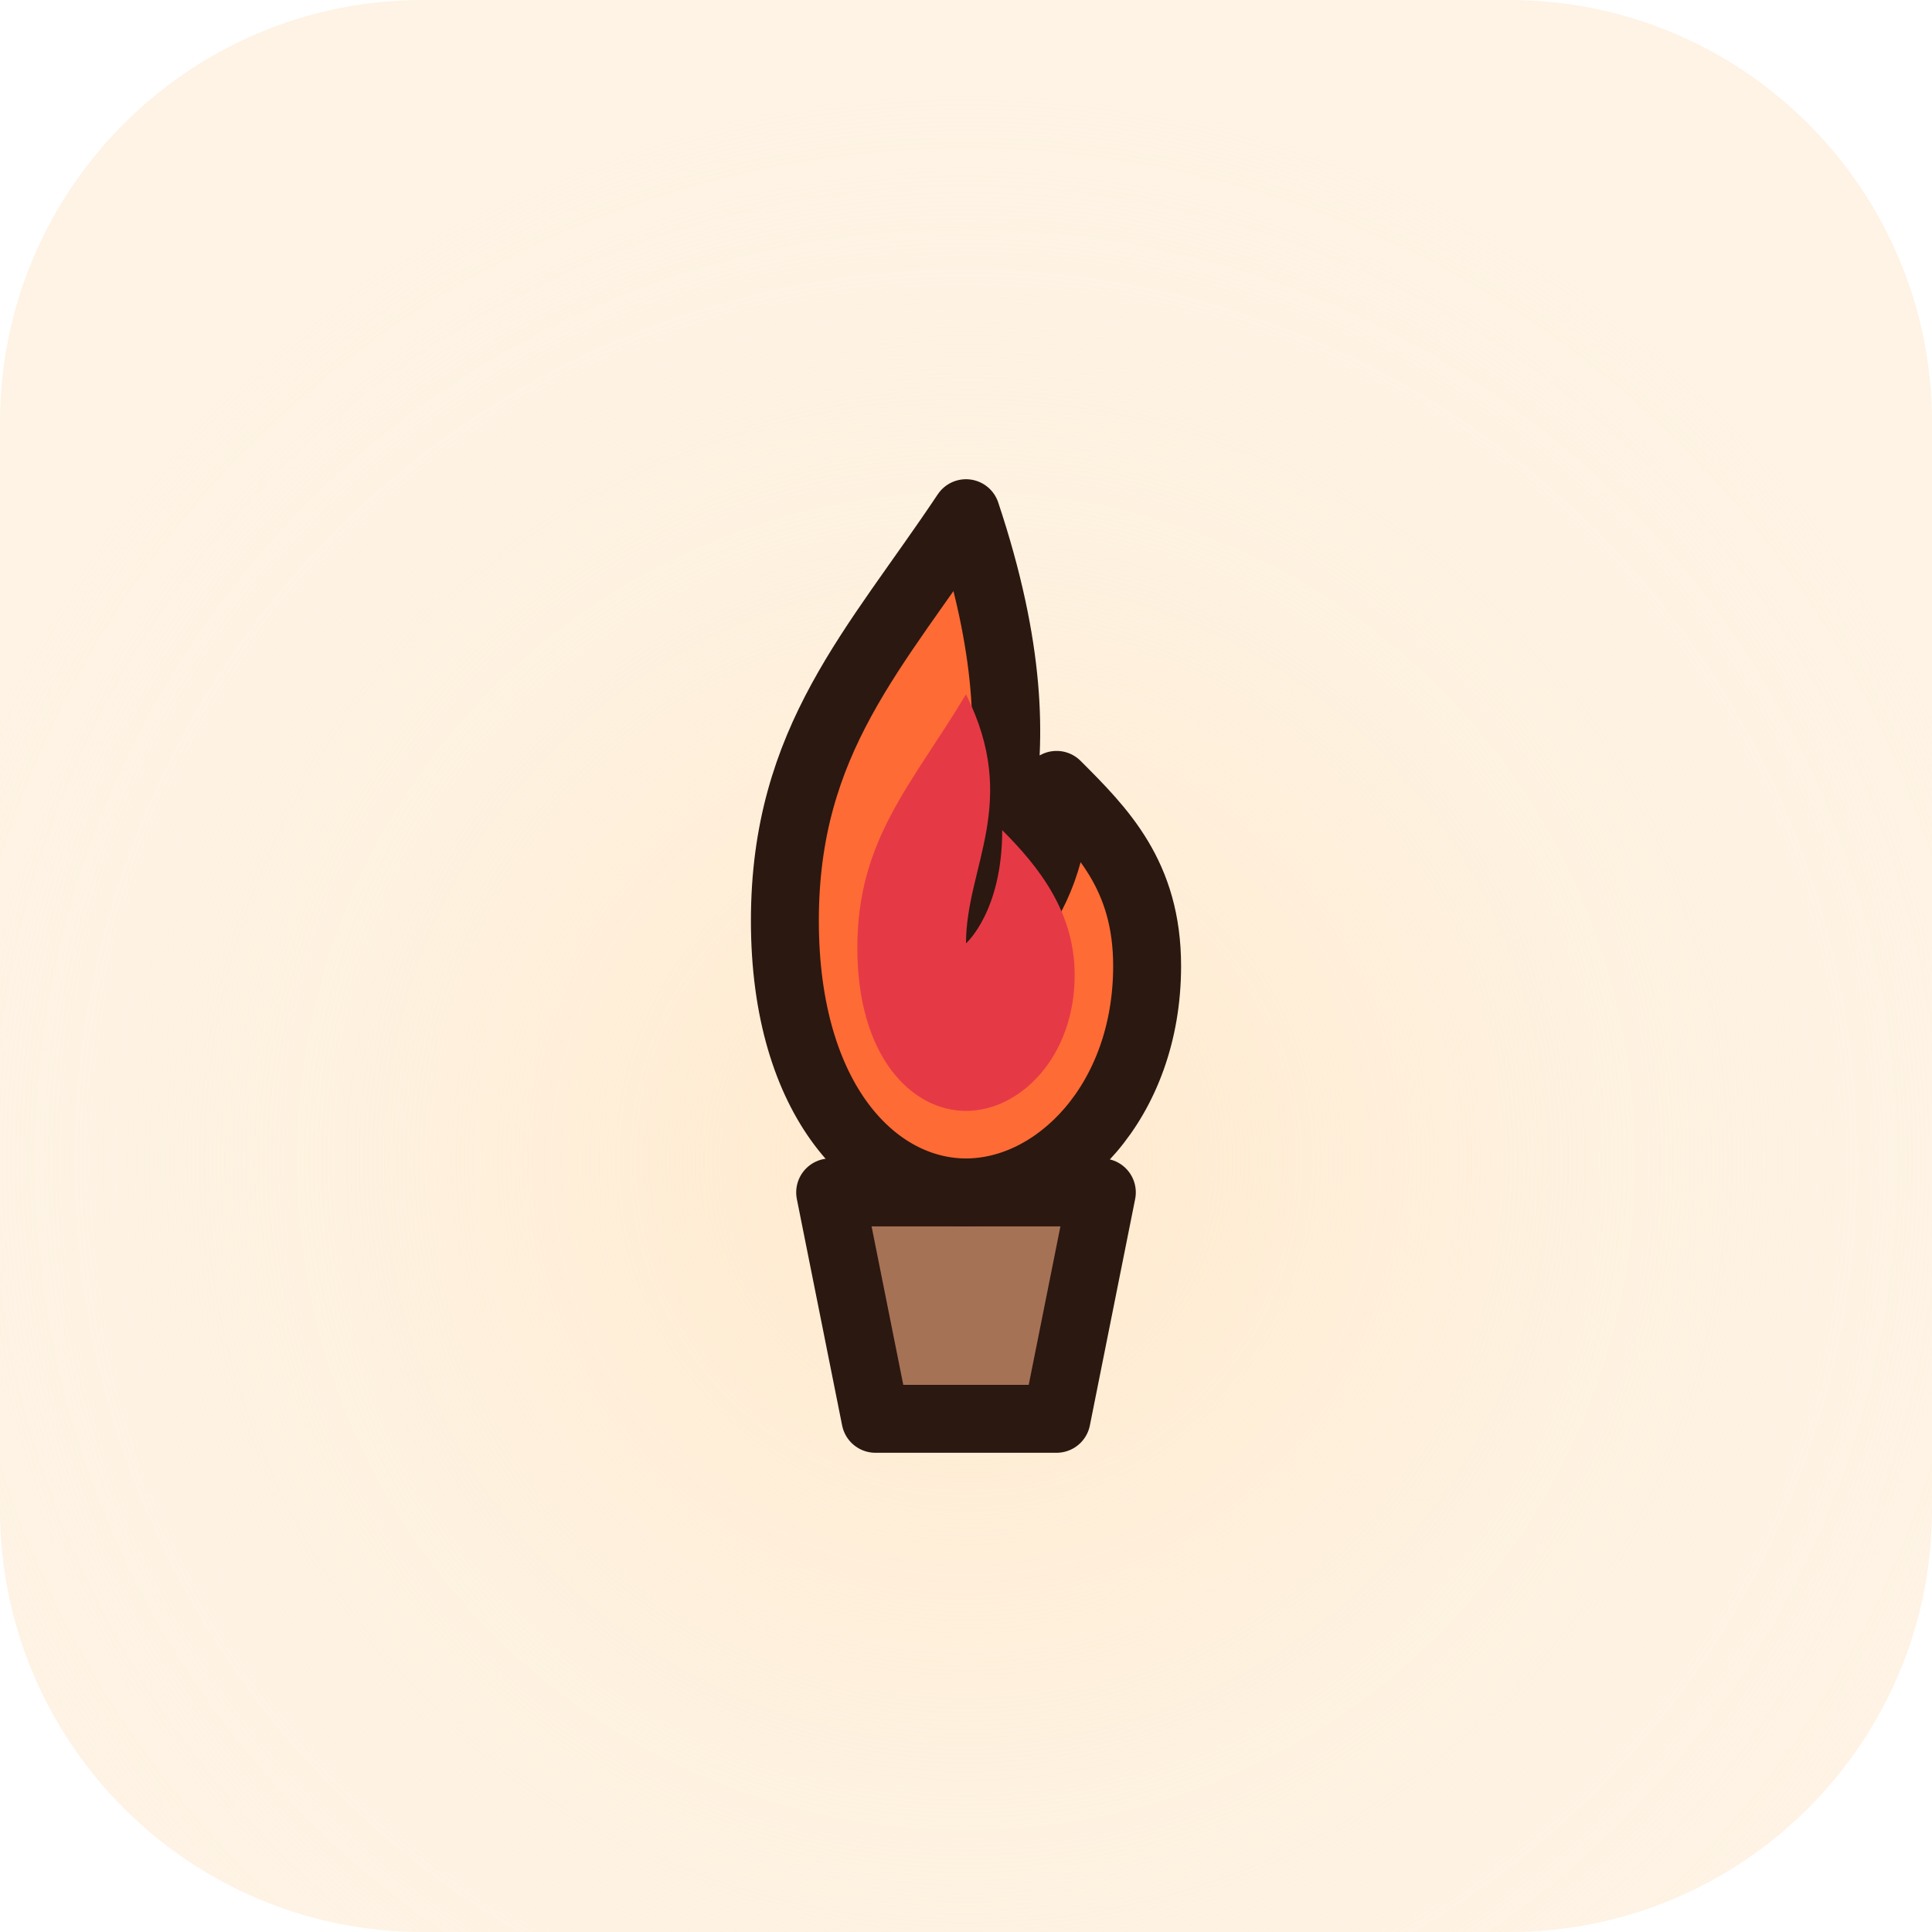
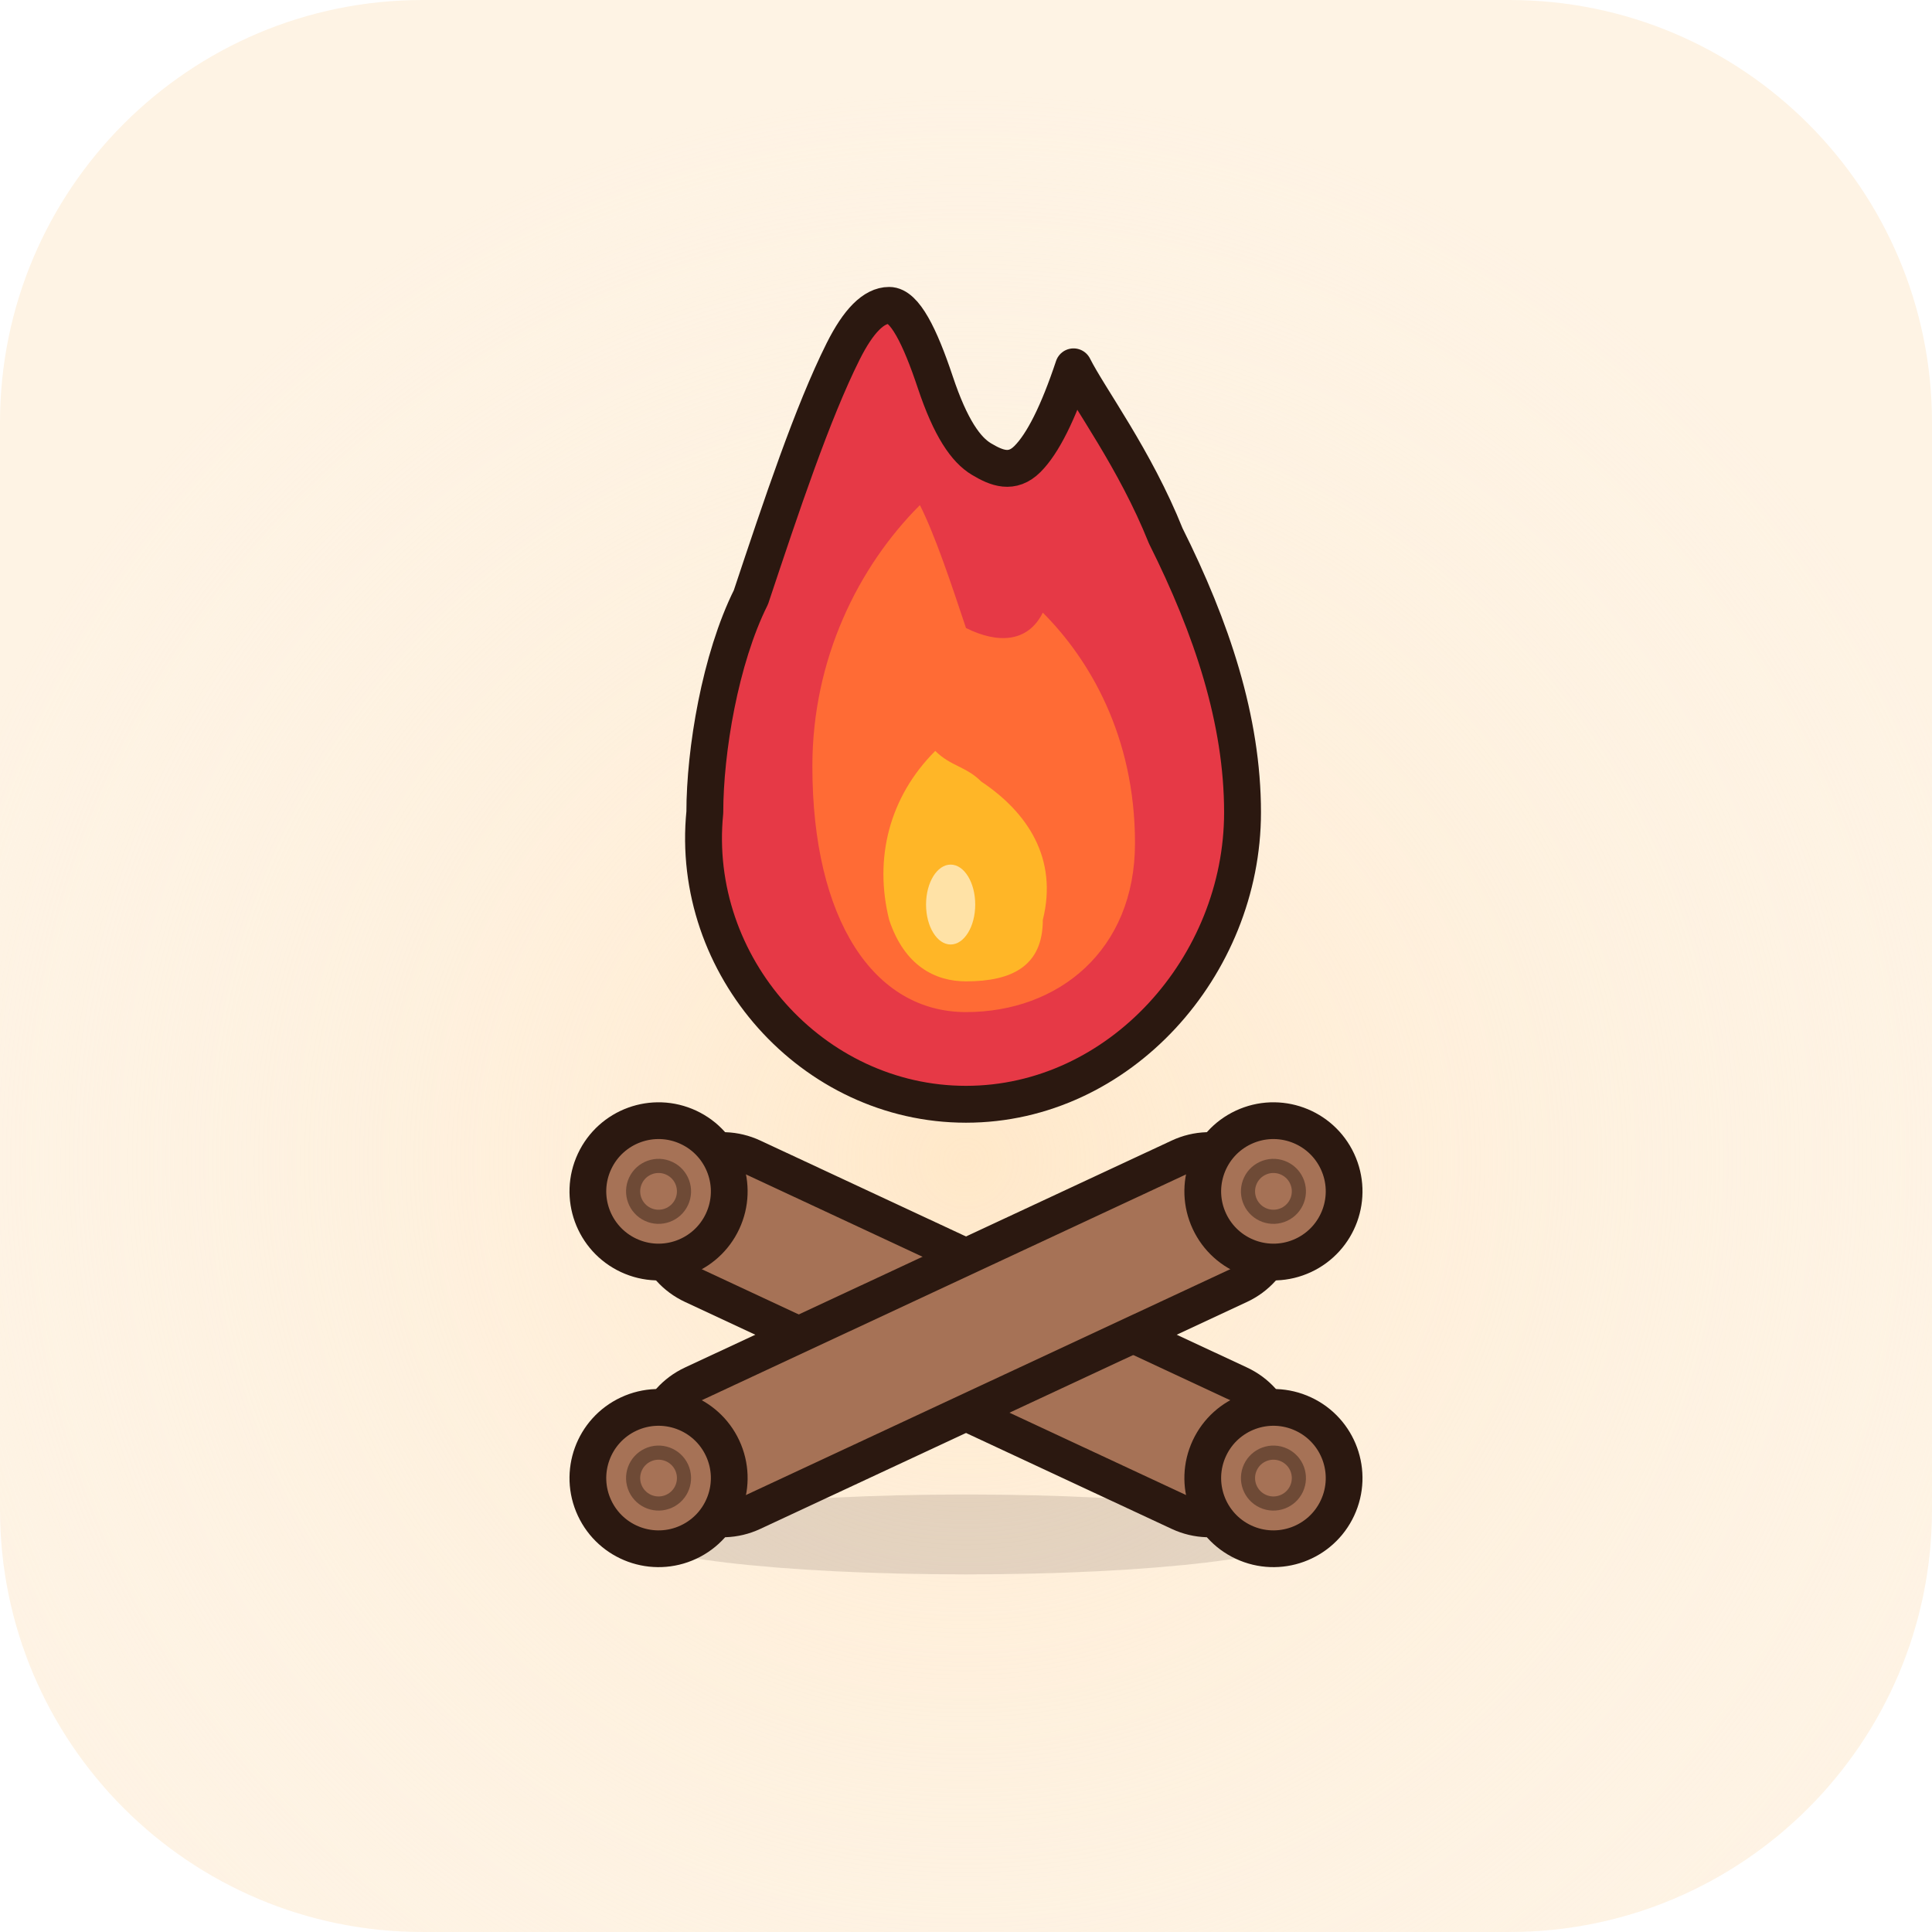
- <svg xmlns="http://www.w3.org/2000/svg" viewBox="0 0 512 512" fill="none">
-   <rect width="512" height="512" rx="112" fill="#fef3e4" />
+ <svg xmlns="http://www.w3.org/2000/svg" viewBox="0 0 512 512">
  <defs>
    <radialGradient id="warmth" cx="50%" cy="60%" r="55%">
-       <stop offset="0%" stop-color="#ffe8c9" stop-opacity="1" />
+       <stop offset="0%" stop-color="#ffe8c9" />
      <stop offset="100%" stop-color="#fef3e4" stop-opacity="0" />
    </radialGradient>
  </defs>
+   <rect width="512" height="512" rx="112" fill="#fef3e4" />
  <rect width="512" height="512" rx="112" fill="url(#warmth)" />
-   <g transform="translate(256, 256) scale(12) translate(-12, -12)">
-     <path d="M9 17 L 15 17 L 14 22 L 10 22 Z" fill="#a67256" stroke="#2b1810" stroke-width="1.5" stroke-linejoin="round" />
-     <path d="M12 2 C 10 5, 8 7, 8 11 C 8 15, 10 17, 12 17 C 14 17, 16 15, 16 12 C 16 10, 15 9, 14 8 C 14 11, 12 12, 12 12 C 12 10, 14 8, 12 2 Z" fill="#ff6b35" stroke="#2b1810" stroke-width="1.5" stroke-linejoin="round" />
-     <path d="M12 6 C 10.8 8, 9.6 9.2, 9.6 11.6 C 9.6 14, 10.8 15.2, 12 15.2 C 13.2 15.2, 14.4 14, 14.4 12.2 C 14.4 10.8, 13.6 9.8, 12.8 9 C 12.8 10.8, 12 11.5, 12 11.5 C 12 9.8, 13.2 8.4, 12 6 Z" fill="#e63946" />
-   </g>
+   <svg x="28" y="28" width="456" height="456" viewBox="0 0 56 56" preserveAspectRatio="xMidYMid meet">
+     <ellipse cx="28" cy="46.5" rx="11" ry="1.3" fill="#2b1810" opacity="0.13" />
+     <g transform="translate(28, 40) scale(0.92)">
+       <g transform="rotate(25)">
+         <rect x="-12" y="-2.5" width="24" height="5" rx="2.5" fill="#a67256" stroke="#2b1810" stroke-width="1.3" stroke-linejoin="round" />
+         <circle cx="-12" cy="0" r="2.5" fill="#a67256" stroke="#2b1810" stroke-width="1.3" />
+         <circle cx="-12" cy="0" r="0.9" fill="none" stroke="#2b1810" stroke-width="0.5" opacity="0.45" />
+         <circle cx="12" cy="0" r="2.5" fill="#a67256" stroke="#2b1810" stroke-width="1.3" />
+         <circle cx="12" cy="0" r="0.9" fill="none" stroke="#2b1810" stroke-width="0.5" opacity="0.45" />
+       </g>
+       <g transform="rotate(-25)">
+         <rect x="-12" y="-2.5" width="24" height="5" rx="2.5" fill="#a67256" stroke="#2b1810" stroke-width="1.3" stroke-linejoin="round" />
+         <circle cx="-12" cy="0" r="2.5" fill="#a67256" stroke="#2b1810" stroke-width="1.3" />
+         <circle cx="-12" cy="0" r="0.9" fill="none" stroke="#2b1810" stroke-width="0.5" opacity="0.45" />
+         <circle cx="12" cy="0" r="2.5" fill="#a67256" stroke="#2b1810" stroke-width="1.3" />
+         <circle cx="12" cy="0" r="0.9" fill="none" stroke="#2b1810" stroke-width="0.5" opacity="0.45" />
+       </g>
+     </g>
+     <svg x="12" y="4" width="32" height="32" viewBox="0 0 32 32" preserveAspectRatio="xMidYMid meet">
+       <path d="M12 4 C 11 6, 10 9, 9 12 C 8 14, 7.5 17, 7.5 19 C 7 24, 11 28.5, 16 28.5 C 21 28.5, 25 24, 25 19 C 25 16, 24 13, 22.5 10 C 21.5 7.5, 20 5.5, 19.5 4.5 C 19 6, 18.5 7, 18 7.5 C 17.5 8, 17 7.8, 16.5 7.5 C 16 7.2, 15.5 6.5, 15 5 C 14.5 3.5, 14 2.5, 13.5 2.5 C 13 2.5, 12.5 3, 12 4 Z" fill="#e63946" stroke="#2b1810" stroke-width="1.2" stroke-linejoin="round" />
+       <path d="M14.5 9 C 12.5 11, 11 14, 11 17.5 C 11 22.5, 13 25.5, 16 25.5 C 19 25.5, 21.5 23.5, 21.5 20 C 21.5 16.5, 20 14, 18.5 12.5 C 18 13.5, 17 13.5, 16 13 C 15.5 11.5, 15 10, 14.5 9 Z" fill="#ff6b35" />
+       <path d="M15 17 C 13.5 18.5, 13 20.5, 13.5 22.5 C 14 24, 15 24.5, 16 24.5 C 17.5 24.5, 18.5 24, 18.5 22.5 C 19 20.5, 18 19, 16.5 18 C 16 17.5, 15.5 17.5, 15 17 Z" fill="#ffb627" />
+       <ellipse cx="15.5" cy="22" rx="0.8" ry="1.3" fill="#fff5db" opacity="0.7" />
+     </svg>
+   </svg>
</svg>
